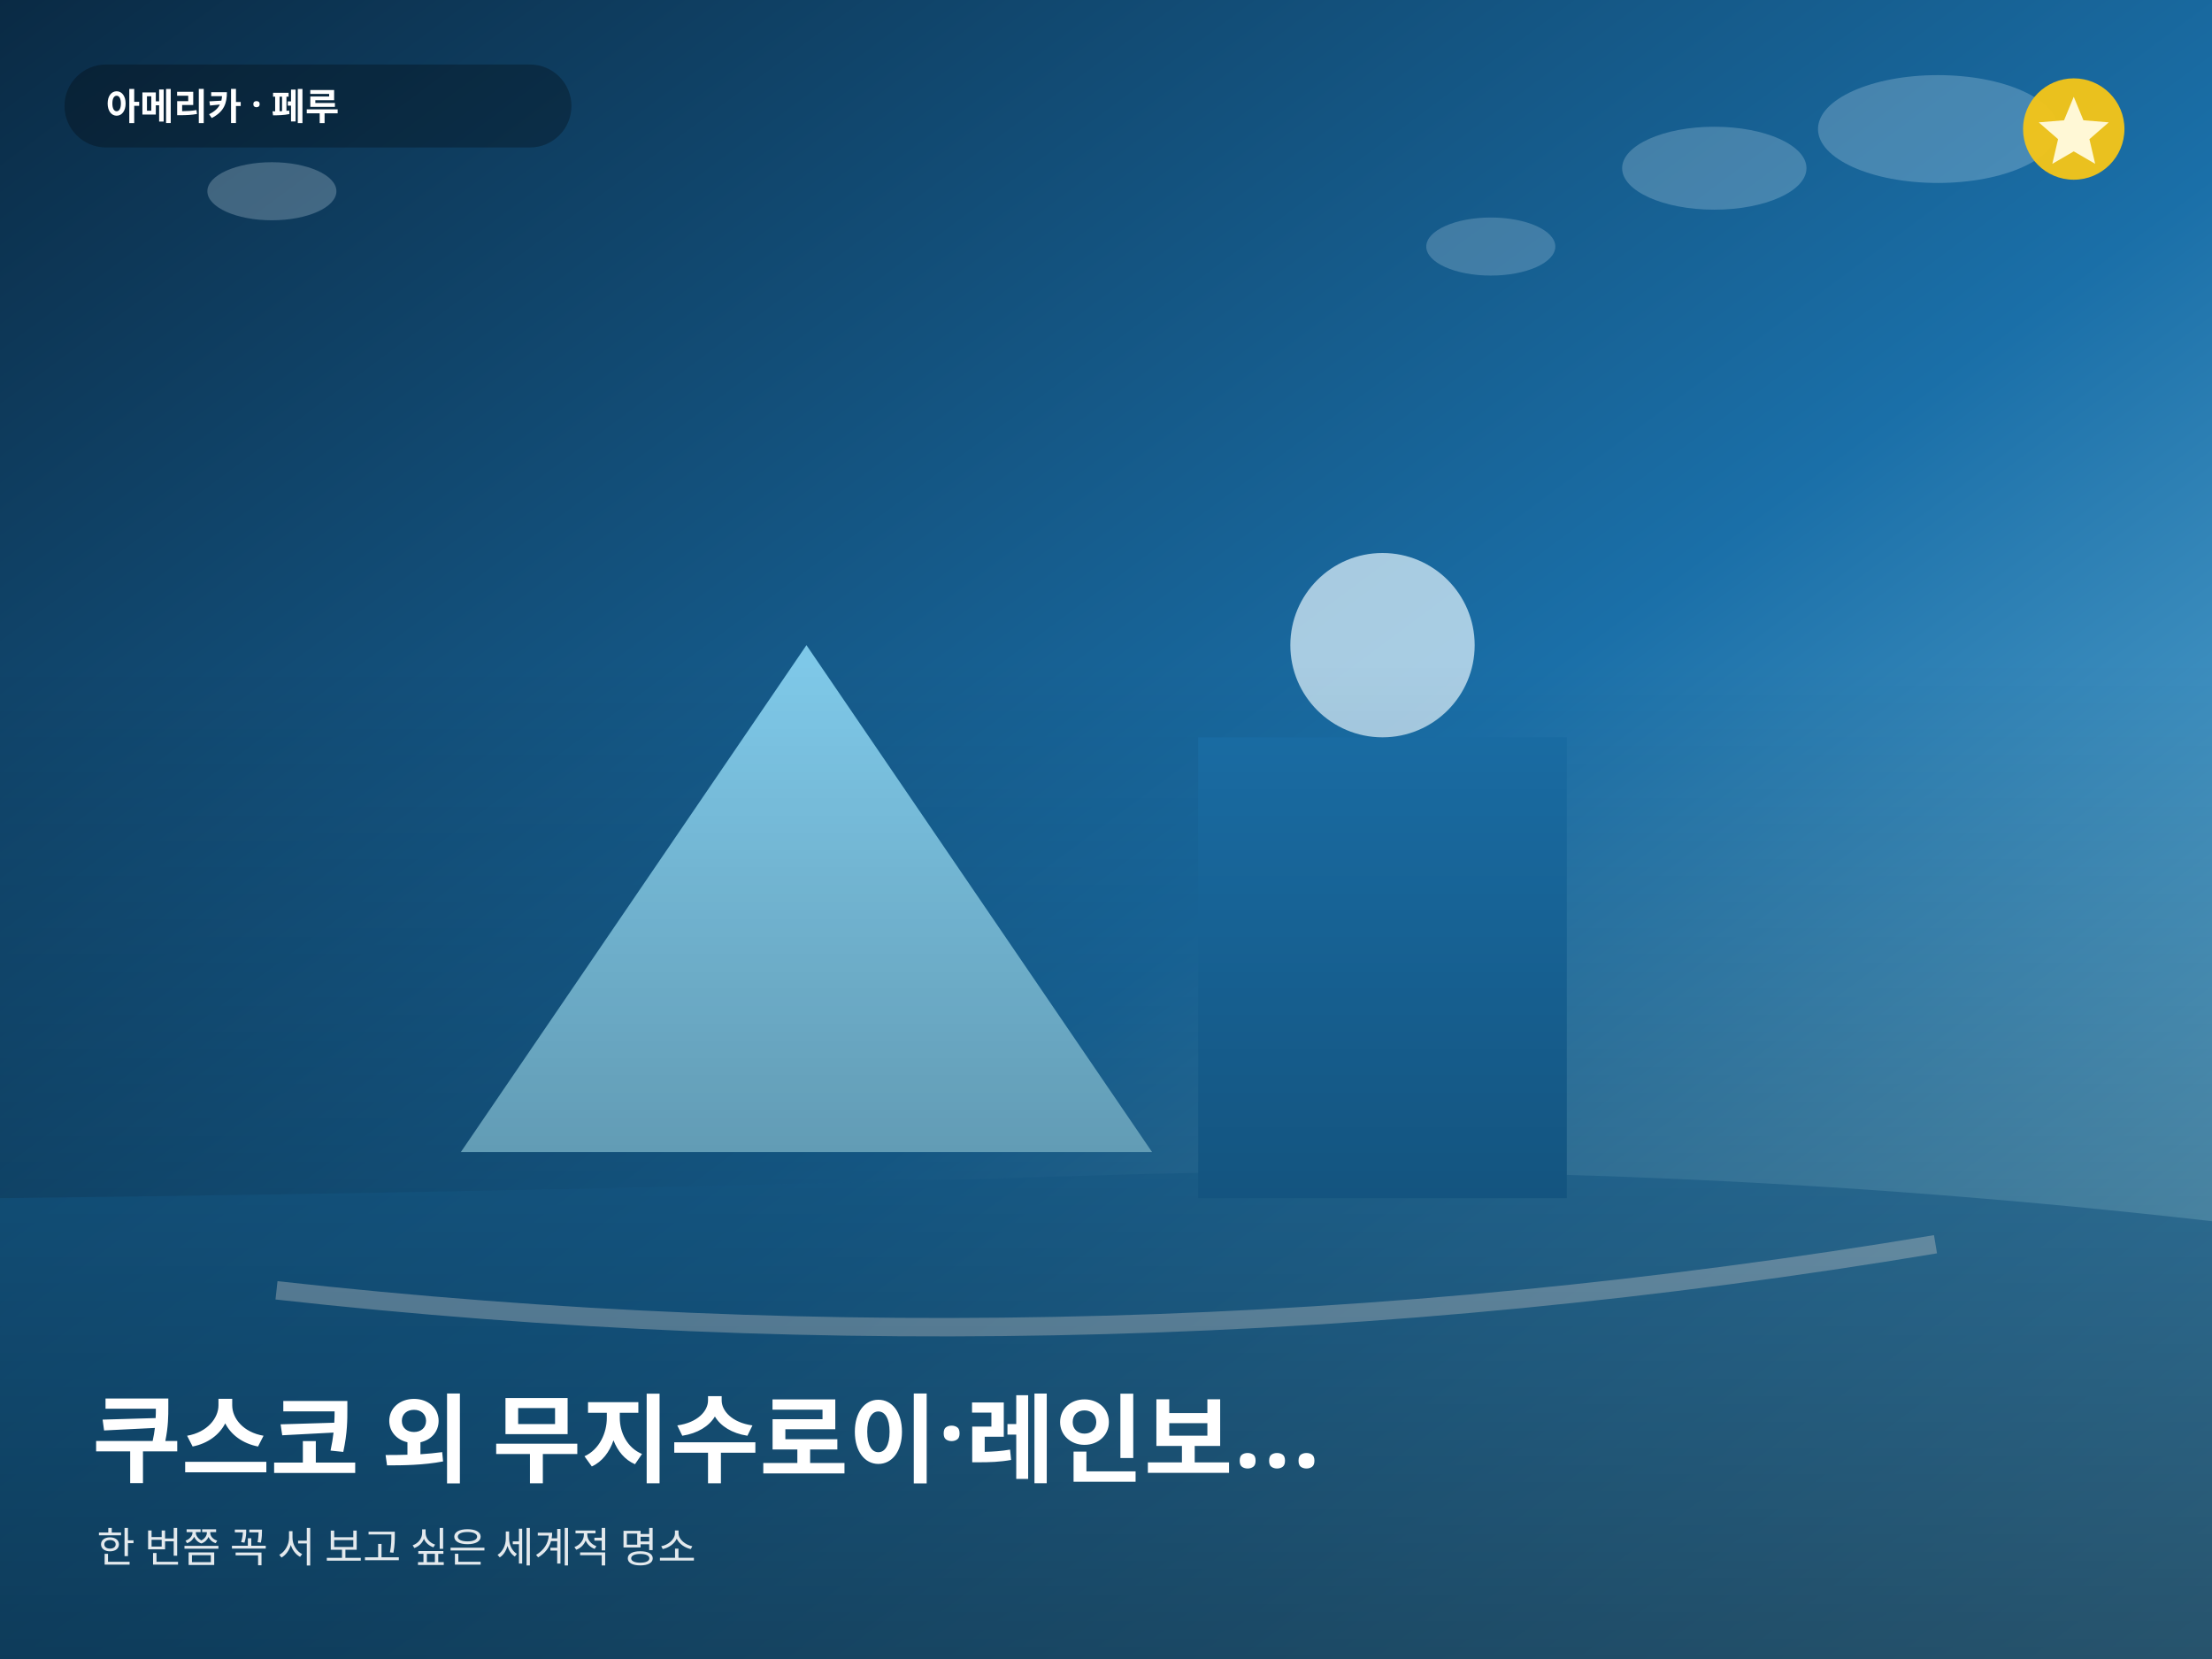
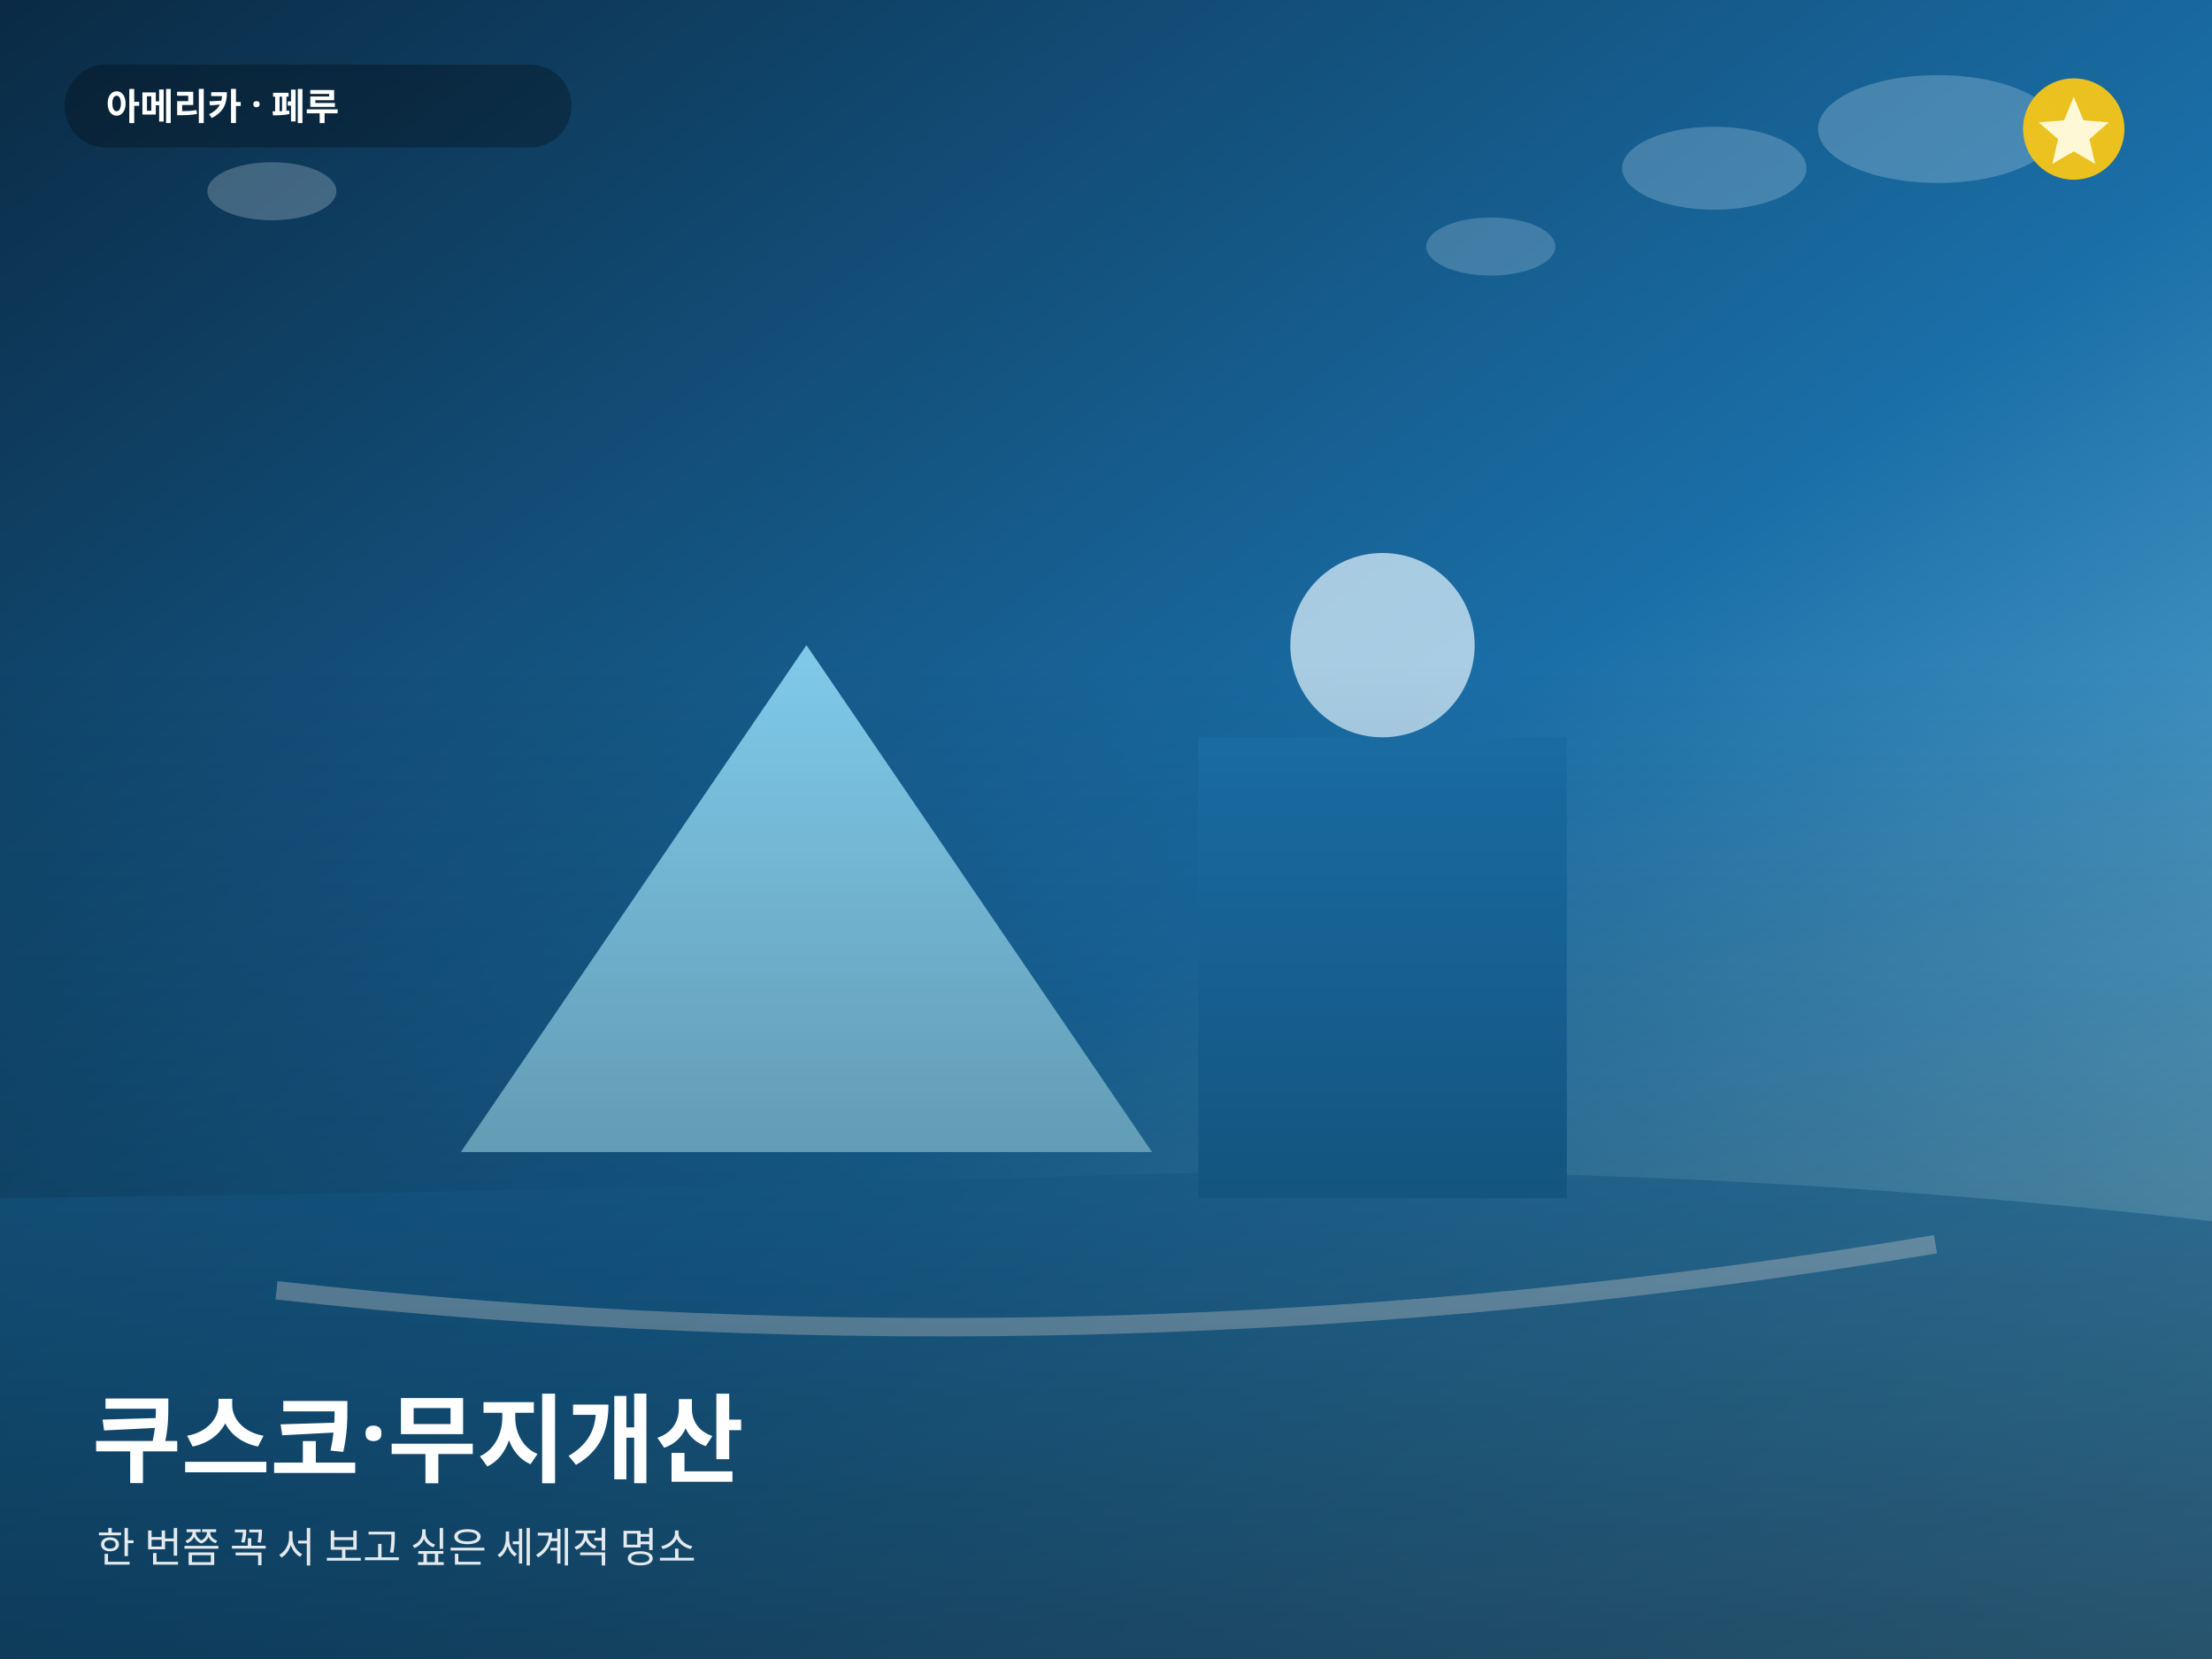
- <svg xmlns="http://www.w3.org/2000/svg" width="960" height="720" viewBox="0 0 960 720" role="img" aria-label="쿠스코 외 무지수로이·레인보우마운틴">
+ <svg xmlns="http://www.w3.org/2000/svg" width="960" height="720" viewBox="0 0 960 720" role="img" aria-label="쿠스코·무지개산">
  <defs>
    <linearGradient id="sky" x1="0" y1="0" x2="1" y2="1">
      <stop offset="0%" stop-color="#0a2a44" />
      <stop offset="55%" stop-color="#1a6fa8" />
      <stop offset="100%" stop-color="#7ec8e8" />
    </linearGradient>
    <linearGradient id="vignette" x1="0.5" y1="0" x2="0.5" y2="1">
      <stop offset="40%" stop-color="#000" stop-opacity="0" />
      <stop offset="100%" stop-color="#000" stop-opacity="0.45" />
    </linearGradient>
  </defs>
  <rect width="960" height="720" fill="url(#sky)" />
  <ellipse cx="647" cy="107" rx="28" ry="12.6" fill="#e6f6ff" opacity="0.208" />
  <ellipse cx="744" cy="73" rx="40" ry="18" fill="#e6f6ff" opacity="0.224" />
  <ellipse cx="841" cy="56" rx="52" ry="23.4" fill="#e6f6ff" opacity="0.232" />
  <ellipse cx="118" cy="83" rx="28" ry="12.6" fill="#e6f6ff" opacity="0.24" />
  <path d="M0 520 Q240 517.333 480 510 T960 530 L960 720 L0 720 Z" fill="#1a6fa8" opacity="0.55" />
  <path d="M200 500 L350 280 L500 500 Z" fill="#7ec8e8" />
  <rect x="520" y="320" width="160" height="200" fill="#1a6fa8" />
  <circle cx="600" cy="280" r="40" fill="#e6f6ff" opacity="0.7" />
  <path d="M120 560 Q480 600 840 540" stroke="#e6f6ff" stroke-width="8" fill="none" opacity="0.45" />
  <rect width="960" height="720" fill="url(#vignette)" />
  <circle cx="900" cy="56" r="22" fill="#f5c518" opacity="0.95" />
  <path d="M900 42l4.2 10.2 11 .9-8.4 7.3 2.5 10.7-9.3-5.4-9.3 5.4 2.5-10.7-8.4-7.3 11-.9z" fill="#fff8d6" />
  <rect x="28" y="28" rx="18" ry="18" width="220" height="36" fill="#000" fill-opacity="0.28" />
  <text x="46" y="52" fill="#fff" font-family="Georgia, 'Apple SD Gothic Neo', sans-serif" font-size="16" font-weight="700">아메리카 · 페루</text>
-   <text x="40" y="640" fill="#fff" font-family="Georgia, 'Apple SD Gothic Neo', serif" font-size="42" font-weight="700">쿠스코 외 무지수로이·레인보…</text>
+   <text x="40" y="640" fill="#fff" font-family="Georgia, 'Apple SD Gothic Neo', serif" font-size="42" font-weight="700">쿠스코·무지개산</text>
  <text x="42" y="678" fill="#fff" fill-opacity="0.88" font-family="system-ui, sans-serif" font-size="18">한 번쯤 꼭 서 보고 싶은 세계적 명소</text>
</svg>
